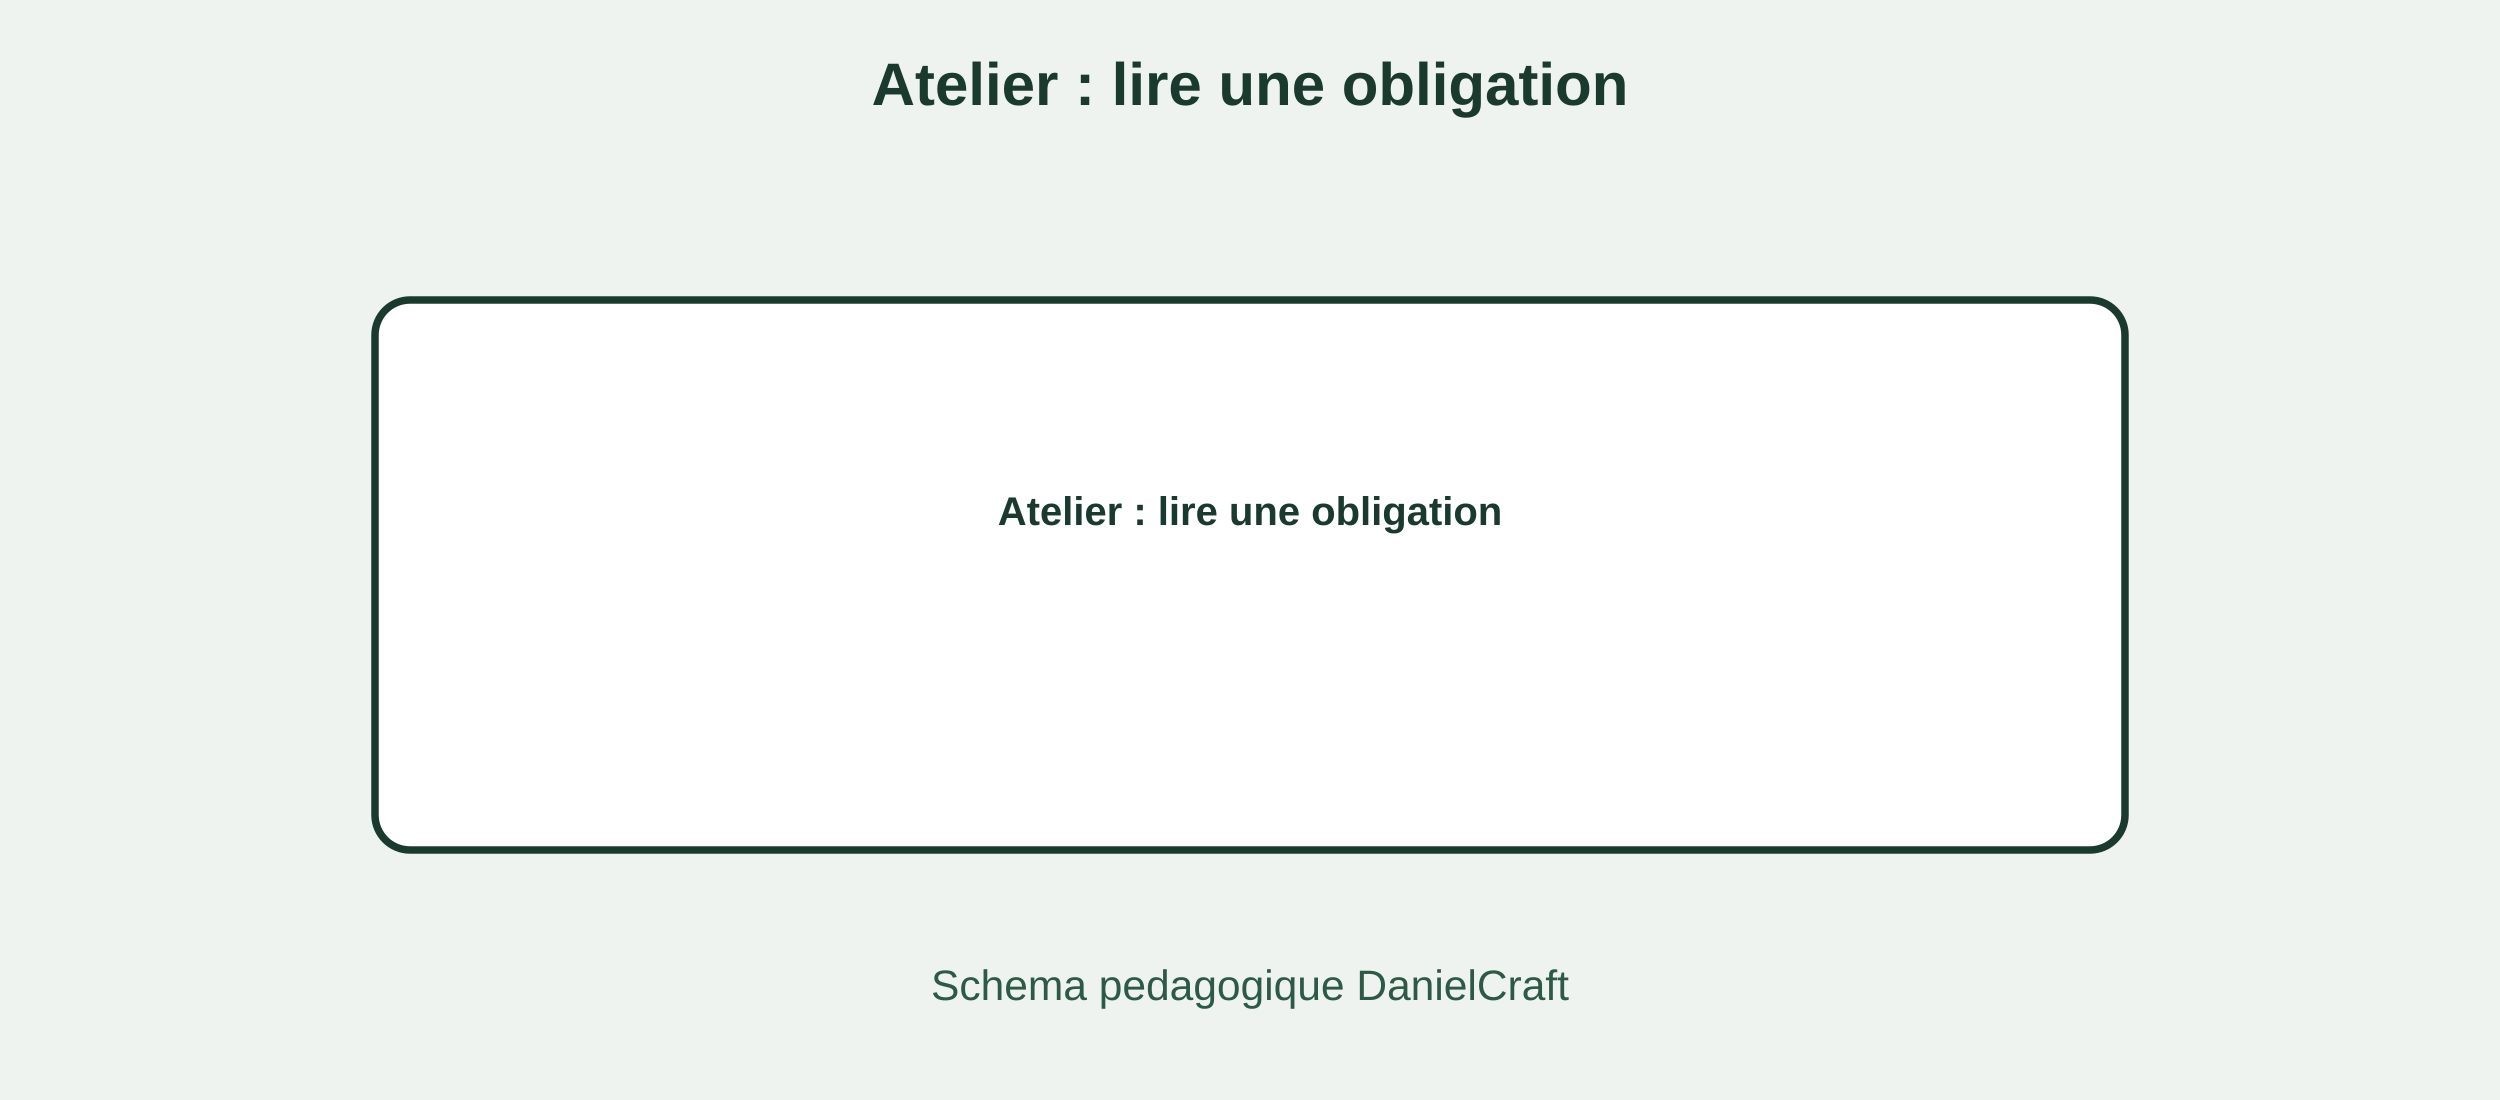
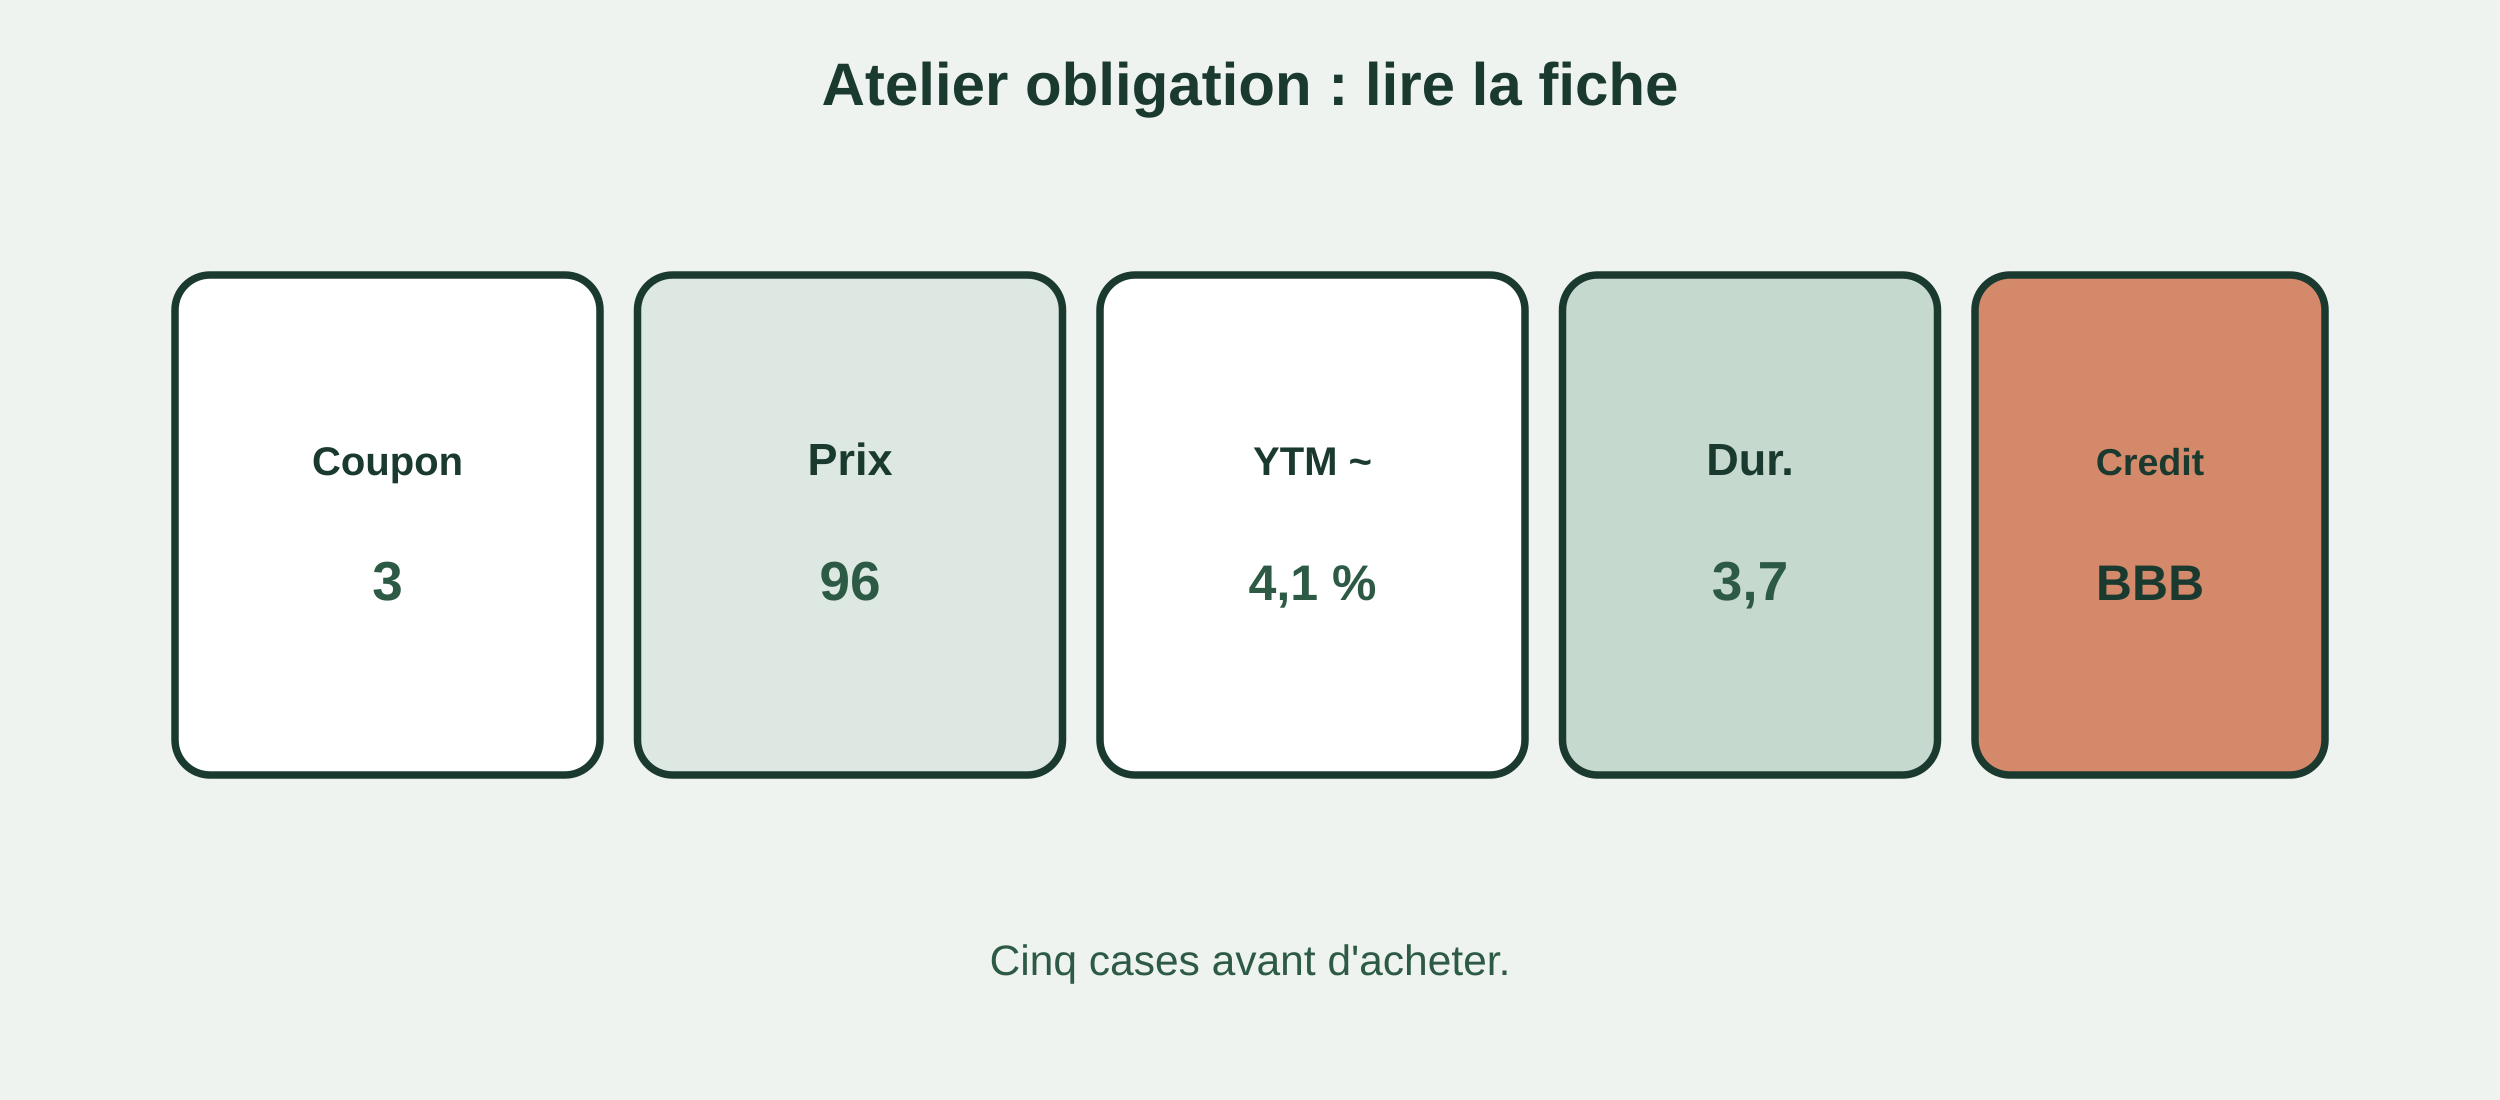
<svg xmlns="http://www.w3.org/2000/svg" width="1000" height="440" viewBox="0 0 1000 440">
  <rect width="1000" height="440" fill="#eef3f0" />
-   <text x="500" y="42" text-anchor="middle" font-family="Segoe UI, Arial, sans-serif" font-size="24" fill="#1b3a2f" font-weight="700">Atelier : lire une obligation</text>
-   <rect x="150" y="120" width="700" height="220" rx="14" fill="#ffffff" stroke="#1b3a2f" stroke-width="3" />
-   <text x="500" y="210" text-anchor="middle" font-family="Segoe UI, Arial, sans-serif" font-size="16" fill="#1b3a2f" font-weight="700">Atelier : lire une obligation</text>
-   <text x="500" y="400" text-anchor="middle" font-family="Segoe UI, Arial, sans-serif" font-size="17" fill="#2d5a45" font-weight="400">Schema pedagogique DanielCraft</text>
+   <text x="500" y="42" text-anchor="middle" font-family="Segoe UI, Arial, sans-serif" font-size="24" fill="#1b3a2f" font-weight="700">Atelier obligation : lire la fiche</text>
+   <rect x="70" y="110" width="170" height="200" rx="14" fill="#ffffff" stroke="#1b3a2f" stroke-width="3" />
+   <text x="155" y="190" text-anchor="middle" font-family="Segoe UI, Arial, sans-serif" font-size="16" fill="#1b3a2f" font-weight="700">Coupon</text>
+   <text x="155" y="240" text-anchor="middle" font-family="Segoe UI, Arial, sans-serif" font-size="22" fill="#2d5a45" font-weight="700">3</text>
+   <rect x="255" y="110" width="170" height="200" rx="14" fill="#dce8e1" stroke="#1b3a2f" stroke-width="3" />
+   <text x="340" y="190" text-anchor="middle" font-family="Segoe UI, Arial, sans-serif" font-size="18" fill="#1b3a2f" font-weight="700">Prix</text>
+   <text x="340" y="240" text-anchor="middle" font-family="Segoe UI, Arial, sans-serif" font-size="22" fill="#2d5a45" font-weight="700">96</text>
+   <rect x="440" y="110" width="170" height="200" rx="14" fill="#ffffff" stroke="#1b3a2f" stroke-width="3" />
+   <text x="525" y="190" text-anchor="middle" font-family="Segoe UI, Arial, sans-serif" font-size="16" fill="#1b3a2f" font-weight="700">YTM ~</text>
+   <text x="525" y="240" text-anchor="middle" font-family="Segoe UI, Arial, sans-serif" font-size="20" fill="#2d5a45" font-weight="700">4,1 %</text>
+   <rect x="625" y="110" width="150" height="200" rx="14" fill="#c5d9cf" stroke="#1b3a2f" stroke-width="3" />
+   <text x="700" y="190" text-anchor="middle" font-family="Segoe UI, Arial, sans-serif" font-size="18" fill="#1b3a2f" font-weight="700">Dur.</text>
+   <text x="700" y="240" text-anchor="middle" font-family="Segoe UI, Arial, sans-serif" font-size="22" fill="#2d5a45" font-weight="700">3,7</text>
+   <rect x="790" y="110" width="140" height="200" rx="14" fill="#d4896a" stroke="#1b3a2f" stroke-width="3" />
+   <text x="860" y="190" text-anchor="middle" font-family="Segoe UI, Arial, sans-serif" font-size="15" fill="#1b3a2f" font-weight="700">Credit</text>
+   <text x="860" y="240" text-anchor="middle" font-family="Segoe UI, Arial, sans-serif" font-size="20" fill="#1b3a2f" font-weight="700">BBB</text>
+   <text x="500" y="390" text-anchor="middle" font-family="Segoe UI, Arial, sans-serif" font-size="17" fill="#2d5a45" font-weight="400">Cinq cases avant d'acheter.</text>
</svg>
